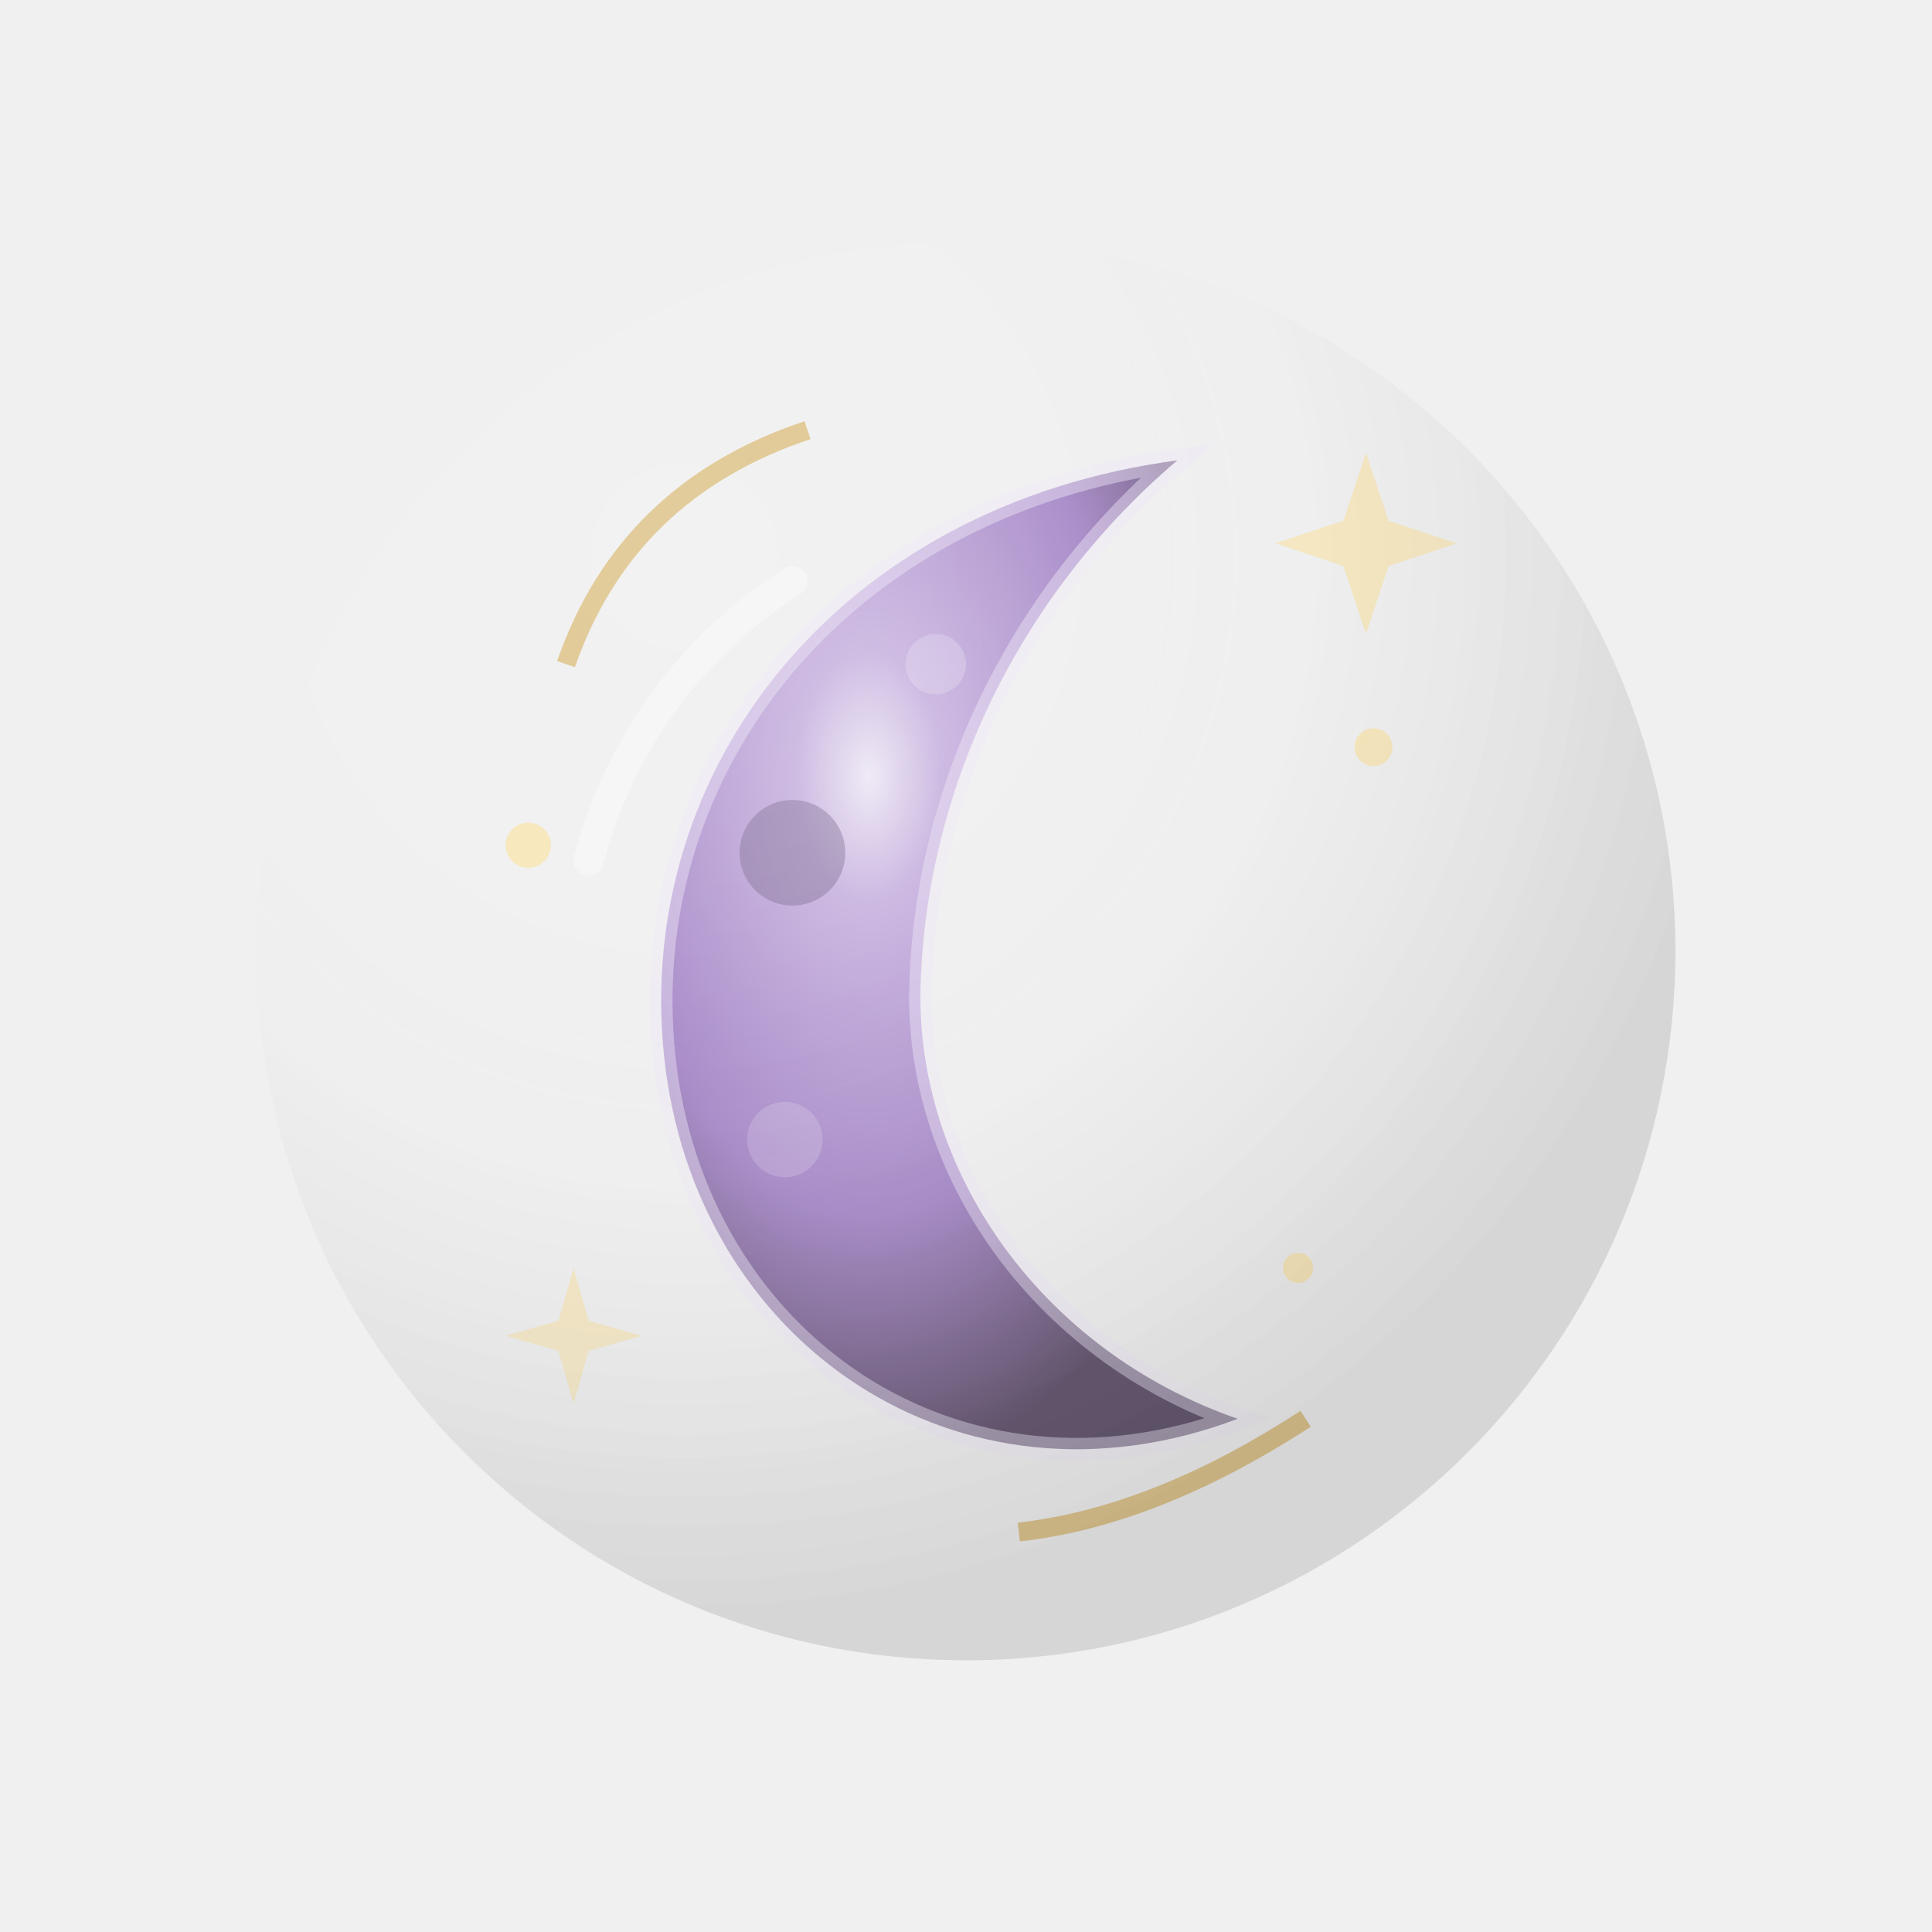
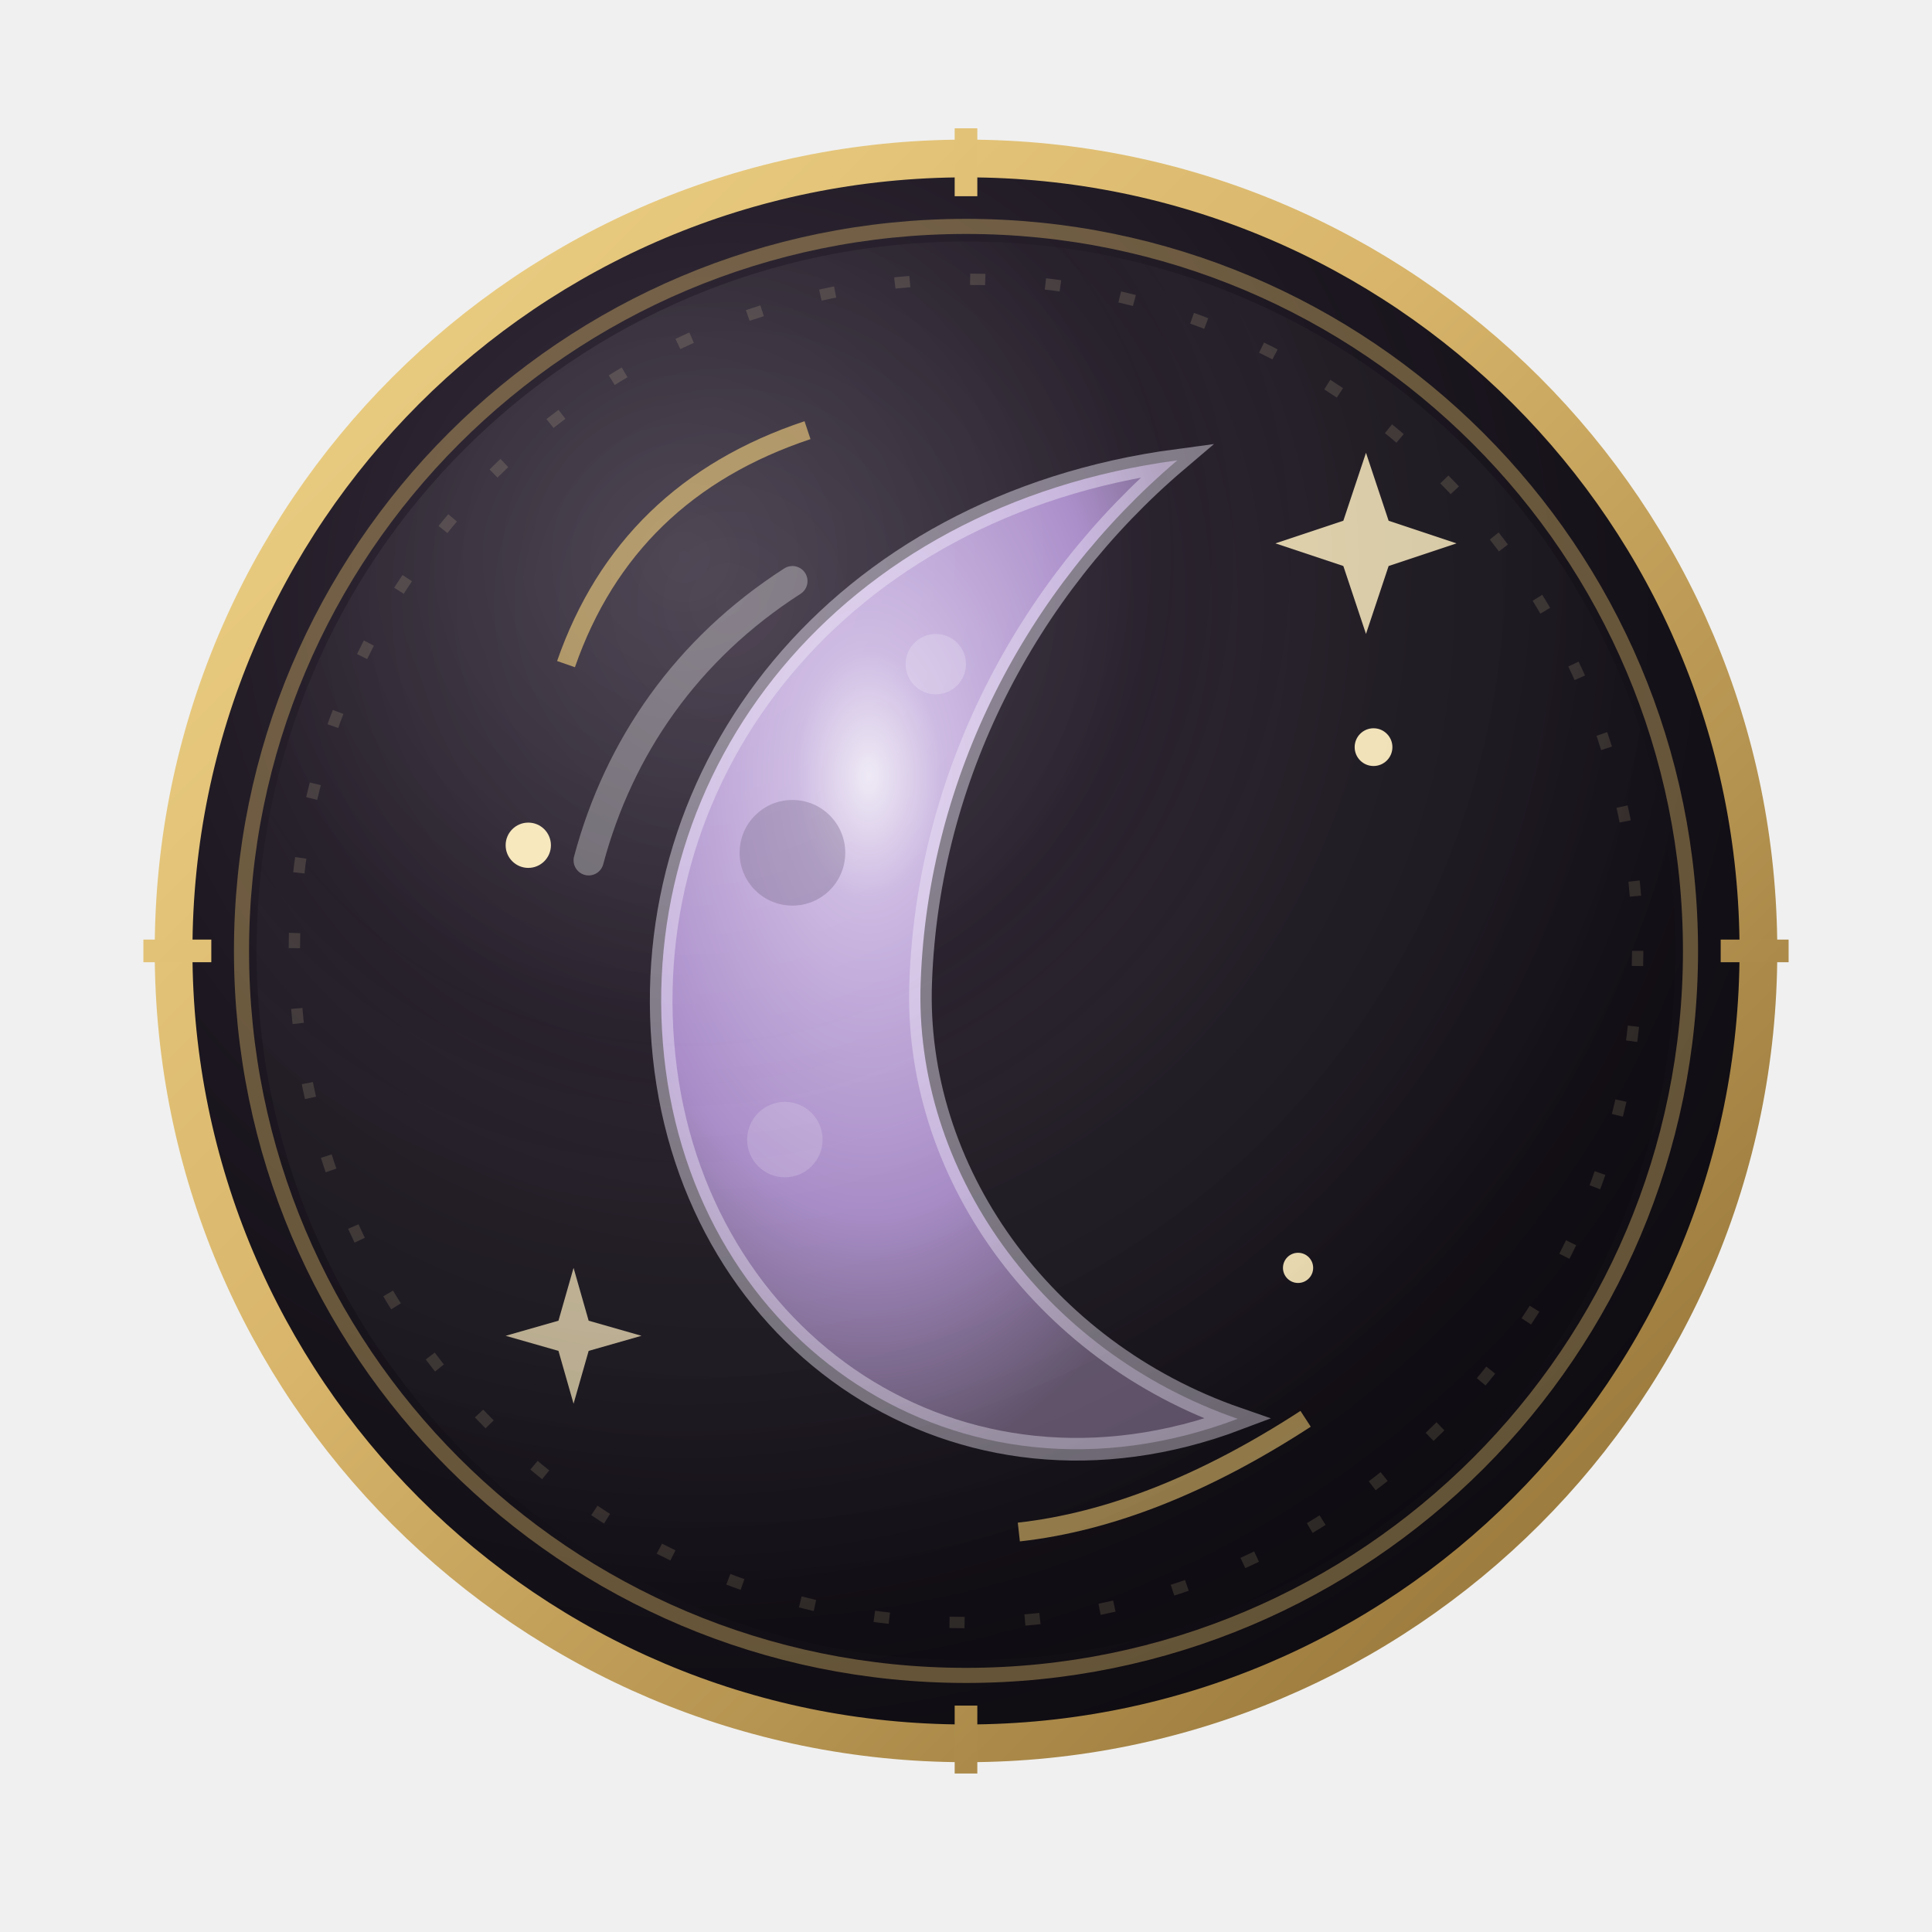
<svg xmlns="http://www.w3.org/2000/svg" width="256" height="256" viewBox="0 0 256 256">
  <defs>
    <radialGradient id="bezel" cx="35%" cy="28%" r="75%">
      <stop offset="0" stop-color="#3a3040" />
      <stop offset=".55" stop-color="#1c1720" />
      <stop offset="1" stop-color="#0f0c12" />
    </radialGradient>
    <linearGradient id="gold" x1="0" y1="0" x2="1" y2="1">
      <stop offset="0" stop-color="#f0d58a" />
      <stop offset=".42" stop-color="#d8b56a" />
      <stop offset="1" stop-color="#8b6b32" />
    </linearGradient>
    <radialGradient id="gloss" cx="30%" cy="22%" r="75%">
      <stop offset="0" stop-color="#ffffff" stop-opacity=".22" />
      <stop offset=".45" stop-color="#ffffff" stop-opacity=".03" />
      <stop offset="1" stop-color="#000000" stop-opacity=".2" />
    </radialGradient>
  </defs>
  <defs>
    <radialGradient id="moonstone" cx="36%" cy="32%" r="70%">
      <stop offset="0" stop-color="#eee9f5" />
      <stop offset=".18" stop-color="#cbb7e1" />
      <stop offset=".63" stop-color="#a88bc8" />
      <stop offset="1" stop-color="#64566f" />
    </radialGradient>
  </defs>
+   <ellipse cx="128" cy="136" rx="92" ry="96" fill="#05060D" opacity=".65" />
+   <circle cx="128" cy="126" r="105" fill="url(#bezel)" stroke="url(#gold)" stroke-width="5" />
+   <circle cx="128" cy="126" r="96" fill="none" stroke="#d8b56a" stroke-opacity=".42" stroke-width="2" />
+   <circle cx="128" cy="126" r="89" fill="none" stroke="#e8d6a5" stroke-opacity=".16" stroke-width="1.5" stroke-dasharray="2 8" />
+   <path d="M128 17v9M128 226v9M19 126h9M228 126h9" stroke="url(#gold)" stroke-width="3" />
  <path d="M156 61 C111 67 84 102 88 140 C92 178 127 202 164 188 C138 179 121 155 122 130 C123 103 136 78 156 61 Z" fill="url(#moonstone)" stroke="#efe7f6" stroke-opacity=".45" stroke-width="3" />
  <circle cx="105" cy="113" r="7" fill="#7d6b90" opacity=".42" />
  <circle cx="104" cy="151" r="5" fill="#f4eef9" opacity=".20" />
  <circle cx="124" cy="88" r="4" fill="#f4eef9" opacity=".25" />
  <path d="M105 77 C91 86 82 99 78 114" fill="none" stroke="#fff" stroke-opacity=".32" stroke-width="4" stroke-linecap="round" />
  <g fill="#F7E7BB">
    <circle cx="70" cy="112" r="3" />
    <circle cx="182" cy="99" r="2.5" />
    <circle cx="172" cy="168" r="2" />
    <path d="M181 60l3 9 9 3-9 3-3 9-3-9-9-3 9-3z" opacity=".88" />
    <path d="M76 168l2 7 7 2-7 2-2 7-2-7-7-2 7-2z" opacity=".75" />
  </g>
  <g fill="none" stroke="#D8B56A" stroke-width="2.5" opacity=".72">
    <path d="M75 88Q83 65 107 57" />
    <path d="M173 188Q153 201 135 203" />
  </g>
  <circle cx="128" cy="126" r="94" fill="url(#gloss)" opacity=".55" />
</svg>
